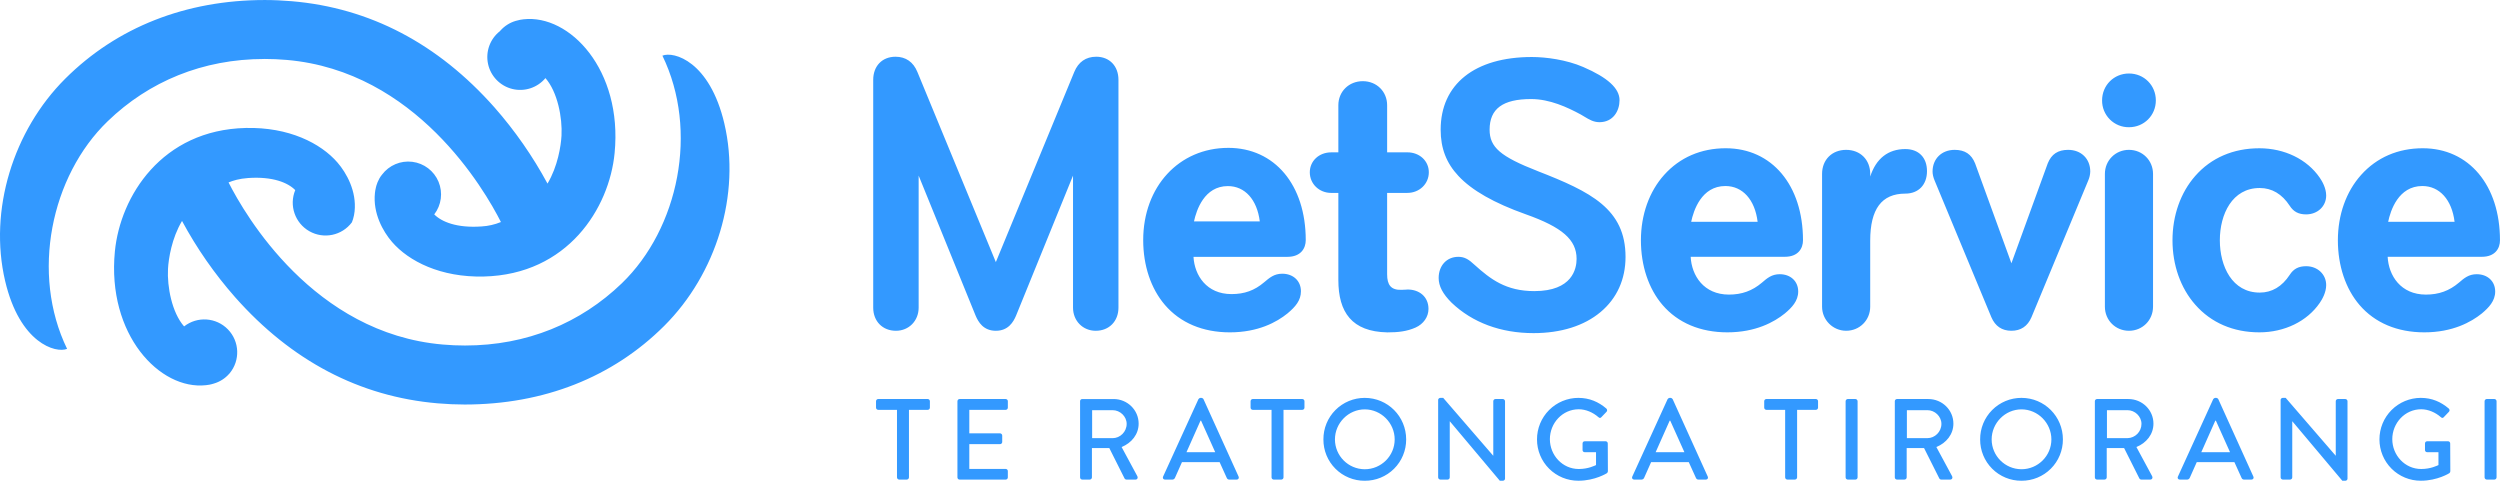
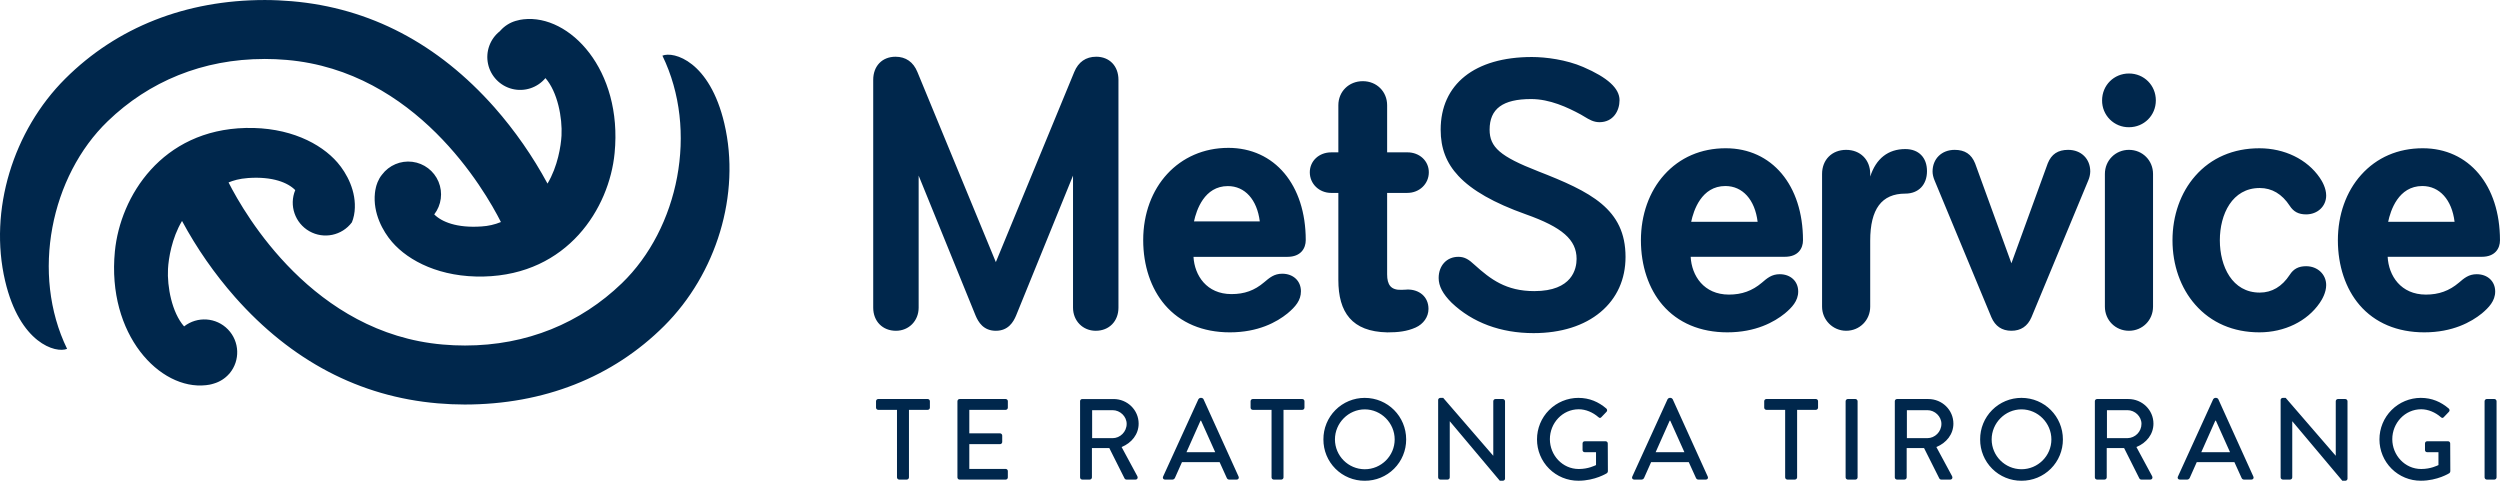
<svg xmlns="http://www.w3.org/2000/svg" width="541.87mm" height="104.2mm" version="1.1" viewBox="0 0 541.87 104.2">
  <g transform="translate(165.94 -96.435)">
-     <path d="m167.35 133.52c-8.085-3.157-10.421-5.17-10.421-8.976 0-4.537 2.86-6.64 8.994-6.64 4.055 0 7.893 1.796 10.783 3.36 0.275 0.156 0.536 0.312 0.796 0.471 1.007 0.609 1.962 1.184 3.233 1.184 2.998 0 4.356-2.473 4.356-4.772 0-2.556-2.571-4.906-7.857-7.184-3.686-1.6-8.168-2.172-11.141-2.172-12.383 0-19.773 5.891-19.773 15.754 0 4.026 1.223 7.22 3.853 10.03 2.922 3.128 7.69 5.851 14.588 8.306 7.929 2.81 11.022 5.518 11.022 9.668 0 2.1-0.891 6.984-9.168 6.984-6.137 0-9.486-2.578-12.926-5.677-1.256-1.17-2.151-1.756-3.534-1.756-2.509 0-4.269 1.89-4.269 4.598 0 1.738 0.891 3.44 2.806 5.348 4.526 4.316 10.659 6.593 17.753 6.593 5.938 0 10.964-1.575 14.537-4.569 3.541-2.965 5.409-7.097 5.409-11.948 0-10.413-7.542-14.121-19.045-18.6m40.687 3.233c3.74 0 6.409 2.969 6.988 7.759h-14.4c0.506-2.433 2.216-7.759 7.412-7.759m0.082-8.187c-5.352 0-9.964 1.999-13.346 5.768-3.255 3.621-5.044 8.664-5.044 14.182 0 5.518 1.666 10.5 4.696 14.027 3.331 3.874 8.19 5.924 14.041 5.924 6.126 0 10.156-2.23 12.455-4.091 1.506-1.256 2.9-2.701 2.9-4.765 0-2.209-1.647-3.744-4.005-3.744-1.727 0-2.726 0.851-3.878 1.847-2.067 1.752-4.33 2.571-7.126 2.571-5.449 0-8.085-4.091-8.299-8.194h20.428c2.889 0 3.918-1.847 3.918-3.574 0-11.93-6.727-19.95-16.742-19.95m38.919 0.174c-3.726 0-6.347 2.06-7.604 5.96v-0.568c0-3.071-2.147-5.218-5.218-5.218-3.078 0-5.221 2.147-5.221 5.218v28.771c0 2.878 2.346 5.221 5.221 5.221 2.926 0 5.214-2.296 5.214-5.221v-14.302c0-6.865 2.487-10.203 7.607-10.203 2.86 0 4.7-1.912 4.7-4.87 0-2.955-1.799-4.787-4.7-4.787m35.306 0.17c-2.223 0-3.632 0.935-4.432 2.933l-7.875 21.652-7.872-21.656c-0.803-1.991-2.209-2.926-4.432-2.926-2.817 0-4.787 1.937-4.787 4.696 0 0.59 0.156 1.278 0.446 1.955l12.303 29.632c0.833 1.937 2.288 2.929 4.341 2.929 2.049 0 3.512-0.992 4.345-2.929l12.307-29.636a5.25 5.25 0 0 0 0.438-1.952c0-2.759-1.97-4.696-4.783-4.696m13.176-16.55c-3.269 0-5.829 2.56-5.829 5.829a5.757 5.757 0 0 0 5.829 5.815c3.259 0 5.822-2.553 5.822-5.815 0-3.27-2.563-5.829-5.822-5.829m0 16.547c-2.933 0-5.221 2.296-5.221 5.221v28.771c0 2.933 2.292 5.225 5.221 5.225 2.926 0 5.214-2.296 5.214-5.225v-28.771c0-2.925-2.288-5.218-5.214-5.218m28.34 8.27c2.639 0 4.827 1.296 6.499 3.849 0.832 1.296 1.923 1.868 3.556 1.868 2.48 0 4.348-1.756 4.348-4.091 0-1.593-0.876-3.114-1.401-3.867-2.741-3.994-7.64-6.373-13.086-6.373-5.645 0-10.446 2.071-13.893 5.996-3.183 3.621-4.932 8.578-4.932 13.951 0 5.377 1.749 10.337 4.932 13.954 3.447 3.925 8.248 5.996 13.893 5.996 5.446 0 10.345-2.382 13.086-6.372 0.525-0.757 1.401-2.27 1.401-3.871 0-2.332-1.868-4.091-4.348-4.091-1.629 0-2.727 0.576-3.552 1.868-1.676 2.553-3.863 3.849-6.503 3.849-5.974 0-8.646-5.688-8.646-11.333s2.672-11.333 8.646-11.333m35.244-0.431c3.733 0 6.409 2.973 6.988 7.759h-14.396c0.504-2.433 2.209-7.759 7.408-7.759m16.829 11.764c0-11.93-6.727-19.95-16.742-19.95-5.355 0-9.968 1.999-13.346 5.768-3.255 3.621-5.047 8.664-5.047 14.182 0 5.518 1.673 10.5 4.696 14.027 3.331 3.874 8.187 5.924 14.041 5.924 6.13 0 10.156-2.23 12.463-4.091 1.499-1.256 2.897-2.701 2.897-4.765 0-2.209-1.647-3.744-4.008-3.744-1.72 0-2.723 0.851-3.874 1.847-2.071 1.752-4.334 2.571-7.126 2.571-5.453 0-8.085-4.091-8.299-8.194h20.421c2.897 0 3.925-1.847 3.925-3.574m-304.28-39.789c-2.216 0-3.856 1.14-4.743 3.306l-16.996 41.208-17.003-41.208c-0.883-2.165-2.52-3.306-4.74-3.306-2.897 0-4.837 2.013-4.837 5.015v49.369c0 2.947 2.02 5.015 4.924 5.015 2.81 0 4.924-2.158 4.924-5.015v-28.618l12.336 30.324c0.598 1.423 1.702 3.309 4.392 3.309 2.694 0 3.802-1.886 4.396-3.309l12.336-30.324v28.618c0 2.857 2.115 5.015 4.924 5.015 2.9 0 4.924-2.067 4.924-5.015v-49.373c0-3.002-1.944-5.015-4.837-5.015m35.473 35.69h-14.262c0.528-2.451 2.234-7.647 7.343-7.647 3.69 0 6.325 2.925 6.916 7.647m-6.832-15.931c-10.681 0-18.437 8.4-18.437 19.994 0 5.525 1.673 10.518 4.707 14.049 3.338 3.889 8.208 5.942 14.078 5.942 6.144 0 10.178-2.227 12.488-4.102 1.752-1.463 2.915-2.839 2.915-4.805 0-2.238-1.666-3.802-4.055-3.802-1.745 0-2.752 0.869-3.918 1.857-2.082 1.774-4.265 2.56-7.082 2.56-5.38 0-7.998-4.026-8.234-8.074h20.36c2.925 0 3.972-1.872 3.972-3.624 0-11.967-6.745-19.998-16.793-19.998m38.825 9.762c2.607 0 4.645-1.959 4.645-4.464 0-2.462-1.999-4.327-4.645-4.327h-4.392v-10.207c0-2.969-2.27-5.217-5.272-5.217-3.02 0-5.301 2.245-5.301 5.217v10.211h-1.546c-2.643 0-4.642 1.865-4.642 4.327 0 2.506 2.035 4.465 4.642 4.465h1.546v18.864c0 7.032 2.951 11.203 10.587 11.362h0.137c2.172-4e-3 4.113-0.196 6.025-1.05 1.694-0.757 2.788-2.31 2.788-4.034 0-2.661-2.02-4.204-4.504-4.204-0.096 0-0.383 0.041-1.336 0.068-2.317 0.082-3.125-1.093-3.125-3.357v-17.651h4.392zm-110.63 47.023h-4.066a0.478 0.478 0 0 1-0.478-0.471v-1.398c0-0.253 0.203-0.478 0.478-0.478h10.728c0.272 0 0.471 0.229 0.471 0.478v1.394a0.474 0.474 0 0 1-0.471 0.475h-4.066v14.646a0.492 0.492 0 0 1-0.474 0.471h-1.647a0.492 0.492 0 0 1-0.474-0.471zm13.104-1.868c0-0.253 0.198-0.478 0.475-0.478h9.979a0.471 0.471 0 0 1 0.471 0.478v1.398a0.471 0.471 0 0 1-0.471 0.471h-7.882v5.091h6.662c0.246 0 0.471 0.224 0.471 0.475v1.394a0.474 0.474 0 0 1-0.471 0.475h-6.662v5.366h7.879a0.471 0.471 0 0 1 0.471 0.471v1.376a0.474 0.474 0 0 1-0.471 0.471h-9.979a0.474 0.474 0 0 1-0.475-0.471v-16.514zm33.637 8.005c1.619 0 3.041-1.372 3.041-3.096 0-1.618-1.423-2.969-3.041-2.969h-4.443v6.065zm-7.061-8.009a0.471 0.471 0 0 1 0.475-0.471h6.789c2.991 0 5.435 2.368 5.435 5.337 0 2.296-1.521 4.189-3.693 5.065l3.418 6.336c0.174 0.326 0 0.724-0.424 0.724h-1.944a0.463 0.463 0 0 1-0.398-0.224l-3.32-6.612h-3.765v6.362c0 0.25-0.224 0.471-0.475 0.471h-1.622a0.471 0.471 0 0 1-0.471-0.471v-16.518zm29.299 11.054-3.07-6.836h-0.123l-3.041 6.836zm-11.304 5.29 7.662-16.789a0.576 0.576 0 0 1 0.424-0.275h0.253c0.123 0 0.348 0.123 0.42 0.275l7.611 16.789c0.148 0.323-0.055 0.649-0.424 0.649h-1.575a0.587 0.587 0 0 1-0.572-0.376l-1.546-3.414h-8.158c-0.499 1.144-1.021 2.27-1.521 3.414a0.623 0.623 0 0 1-0.576 0.376h-1.571c-0.376 0-0.576-0.326-0.427-0.649zm23.51-14.472h-4.066a0.474 0.474 0 0 1-0.478-0.471v-1.398c0-0.253 0.198-0.478 0.478-0.478h10.725c0.275 0 0.475 0.229 0.475 0.478v1.394a0.474 0.474 0 0 1-0.475 0.475h-4.066v14.646a0.489 0.489 0 0 1-0.471 0.471h-1.647a0.489 0.489 0 0 1-0.475-0.471zm20.2 12.875c3.57 0 6.489-2.897 6.489-6.463 0-3.545-2.918-6.514-6.489-6.514-3.541 0-6.459 2.969-6.459 6.514a6.481 6.481 0 0 0 6.459 6.463m0-15.468c4.989 0 8.979 4.019 8.979 9.005a8.925 8.925 0 0 1-8.979 8.958 8.903 8.903 0 0 1-8.958-8.958 8.943 8.943 0 0 1 8.958-9.005m15.91 0.445c0-0.246 0.229-0.445 0.475-0.445h0.623l10.826 12.524h0.027v-11.804a0.471 0.471 0 0 1 0.471-0.471h1.597c0.253 0 0.478 0.224 0.478 0.471v16.793c0 0.246-0.229 0.449-0.478 0.449h-0.649l-10.826-12.875h-0.027v12.151a0.478 0.478 0 0 1-0.475 0.471h-1.571a0.492 0.492 0 0 1-0.471-0.471v-16.797zm30.4-0.445c2.397 0 4.37 0.869 6.065 2.317 0.198 0.203 0.224 0.499 0.027 0.699-0.376 0.402-0.75 0.772-1.122 1.173-0.203 0.224-0.398 0.2-0.651-0.027-1.173-1.021-2.719-1.694-4.236-1.694-3.545 0-6.264 2.994-6.264 6.485 0 3.469 2.719 6.463 6.264 6.463 2.067 0 3.49-0.75 3.737-0.851v-2.792h-2.44c-0.279 0-0.478-0.2-0.478-0.449v-1.448c0-0.275 0.198-0.471 0.478-0.471h4.54c0.246 0 0.446 0.22 0.446 0.471 0 1.995 0.027 4.044 0.027 6.039 0 0.123-0.096 0.326-0.198 0.398 0 0-2.571 1.644-6.188 1.644a8.936 8.936 0 0 1-8.979-8.954 8.979 8.979 0 0 1 8.979-9.005m22.97 11.775-3.07-6.836h-0.123l-3.041 6.836zm-11.3 5.29 7.658-16.789a0.576 0.576 0 0 1 0.424-0.275h0.249a0.579 0.579 0 0 1 0.424 0.275l7.607 16.789c0.152 0.323-0.041 0.649-0.424 0.649h-1.568a0.579 0.579 0 0 1-0.576-0.376l-1.55-3.414h-8.158c-0.499 1.144-1.021 2.27-1.521 3.414a0.626 0.626 0 0 1-0.572 0.376h-1.575c-0.369 0-0.576-0.326-0.42-0.649zm33.134-14.472h-4.066a0.474 0.474 0 0 1-0.471-0.471v-1.398a0.471 0.471 0 0 1 0.471-0.478h10.728a0.471 0.471 0 0 1 0.471 0.478v1.394a0.474 0.474 0 0 1-0.471 0.475h-4.068v14.646a0.492 0.492 0 0 1-0.478 0.471h-1.644a0.492 0.492 0 0 1-0.471-0.471v-14.646zm13.107-1.868c0-0.253 0.224-0.478 0.471-0.478h1.647c0.253 0 0.478 0.229 0.478 0.478v16.511a0.492 0.492 0 0 1-0.478 0.478h-1.644a0.492 0.492 0 0 1-0.475-0.478zm17.724 8.005c1.619 0 3.041-1.372 3.041-3.096 0-1.618-1.423-2.969-3.041-2.969h-4.443v6.065zm-7.06-8.009a0.471 0.471 0 0 1 0.471-0.471h6.789c2.994 0 5.438 2.368 5.438 5.337 0 2.296-1.521 4.189-3.693 5.065l3.418 6.336c0.174 0.326 0 0.724-0.424 0.724h-1.944a0.46 0.46 0 0 1-0.398-0.224l-3.32-6.612h-3.766v6.362c0 0.25-0.229 0.471-0.478 0.471h-1.619a0.471 0.471 0 0 1-0.475-0.471zm27.453 14.747c3.566 0 6.485-2.897 6.485-6.463 0-3.545-2.918-6.514-6.485-6.514-3.545 0-6.463 2.969-6.463 6.514a6.481 6.481 0 0 0 6.463 6.463m0-15.468c4.989 0 8.979 4.019 8.979 9.005a8.922 8.922 0 0 1-8.979 8.958 8.903 8.903 0 0 1-8.958-8.958 8.943 8.943 0 0 1 8.958-9.005m22.966 8.73a3.099 3.099 0 0 0 3.045-3.096c0-1.618-1.423-2.969-3.041-2.969h-4.443v6.065h4.443zm-7.061-8.009c0-0.246 0.203-0.471 0.478-0.471h6.785c2.994 0 5.438 2.368 5.438 5.337 0 2.296-1.521 4.189-3.693 5.065l3.418 6.336c0.174 0.326 0 0.724-0.424 0.724h-1.944a0.46 0.46 0 0 1-0.398-0.224l-3.32-6.612h-3.766v6.362c0 0.25-0.229 0.471-0.478 0.471h-1.619a0.471 0.471 0 0 1-0.475-0.471v-16.518zm29.299 11.054-3.067-6.836h-0.123l-3.041 6.836zm-11.297 5.29 7.654-16.789a0.576 0.576 0 0 1 0.427-0.275h0.246c0.123 0 0.352 0.123 0.427 0.275l7.607 16.789c0.149 0.323-0.055 0.649-0.424 0.649h-1.571a0.579 0.579 0 0 1-0.572-0.376l-1.55-3.414h-8.158c-0.499 1.144-1.025 2.27-1.521 3.414a0.63 0.63 0 0 1-0.576 0.376h-1.571c-0.374 0-0.576-0.326-0.424-0.649zm22.26-16.619c0-0.246 0.229-0.445 0.478-0.445h0.623l10.826 12.524h0.027v-11.804a0.471 0.471 0 0 1 0.478-0.471h1.593c0.253 0 0.475 0.224 0.475 0.471v16.793c0 0.246-0.22 0.449-0.471 0.449h-0.651l-10.826-12.875h-0.027v12.151a0.474 0.474 0 0 1-0.475 0.471h-1.571a0.492 0.492 0 0 1-0.475-0.471v-16.797zm30.393-0.445c2.393 0 4.367 0.869 6.061 2.317 0.203 0.203 0.224 0.499 0.027 0.699-0.372 0.402-0.746 0.772-1.122 1.173-0.196 0.224-0.398 0.2-0.645-0.027-1.177-1.021-2.723-1.694-4.244-1.694-3.541 0-6.264 2.994-6.264 6.485 0 3.469 2.723 6.463 6.264 6.463 2.075 0 3.494-0.75 3.744-0.851v-2.792h-2.444c-0.275 0-0.475-0.2-0.475-0.449v-1.448c0-0.275 0.198-0.471 0.471-0.471h4.544c0.249 0 0.449 0.22 0.449 0.471 0 1.995 0.027 4.044 0.027 6.039 0 0.123-0.096 0.326-0.198 0.398 0 0-2.571 1.644-6.184 1.644a8.936 8.936 0 0 1-8.979-8.954 8.979 8.979 0 0 1 8.979-9.005m13.806 0.724c0-0.253 0.229-0.478 0.478-0.478h1.644c0.25 0 0.475 0.229 0.475 0.478v16.511a0.492 0.492 0 0 1-0.471 0.478h-1.647a0.492 0.492 0 0 1-0.478-0.478zm-381.52-60.166c-3.179-13.542-10.982-15.729-13.433-14.733 7.915 16.279 3.523 37.453-8.798 49.344-8.932 8.607-20.58 13.484-33.981 13.484-1.575 0-3.204-0.068-4.823-0.213-27.981-2.408-42.852-28.072-46.433-35.132 0.978-0.409 2.314-0.818 4.218-0.957 5.359-0.38 8.668 1.014 10.236 2.618a7.118 7.118 0 0 0 12.278 6.984c0.097-0.22 0.181-0.46 0.246-0.688a9.11 9.11 0 0 0 0.34-1.673c0.46-4.381-1.738-8.32-3.708-10.598-3.643-4.211-10.576-7.712-19.878-7.495-18.198 0.416-27.21 14.802-28.372 26.757-1.749 18.068 9.758 30.11 19.744 28.995 0.398-0.041 1.006-0.123 1.702-0.352 1.271-0.369 2.419-1.089 3.299-2.082 0.036-0.027 0.055-0.055 0.079-0.082l0.036-0.041a7.126 7.126 0 0 0-9.859-10.182c-2.647-3.012-3.693-8.607-3.487-12.474 0.123-2.227 0.807-6.648 3.041-10.384a88.357 88.357 0 0 0 11.492 16.511c12.238 13.831 27.025 21.572 43.927 23.021 1.981 0.167 3.947 0.257 5.829 0.257 17.13 0 32.091-5.895 43.268-17.047 11.297-11.261 16.63-28.506 13.035-43.837m-99.68-14.012c-13.404 0-25.056 4.881-33.977 13.491-12.325 11.883-16.717 33.065-8.806 49.34-2.448 0.999-10.254-1.195-13.433-14.729-3.592-15.334 1.745-32.58 13.035-43.833 11.192-11.156 26.149-17.05 43.283-17.05 1.876 0 3.838 0.096 5.822 0.26 16.902 1.441 31.682 9.186 43.927 23.017a89.143 89.143 0 0 1 11.496 16.514c2.227-3.74 2.911-8.165 3.034-10.392 0.206-3.863-0.844-9.461-3.483-12.474a7.126 7.126 0 1 1-9.867-10.174c0.011-0.014 0.029-0.027 0.036-0.055l0.083-0.082a7.133 7.133 0 0 1 3.291-2.086c0.706-0.218 1.307-0.301 1.713-0.348 9.982-1.119 21.489 10.927 19.737 28.988-1.151 11.97-10.171 26.341-28.376 26.765-9.294 0.213-16.228-3.284-19.867-7.495-1.973-2.281-4.171-6.217-3.708-10.594 0.033-0.323 0.097-0.772 0.224-1.271 0.036-0.141 0.066-0.272 0.108-0.405a7.386 7.386 0 0 1 0.246-0.688c0.228-0.55 0.532-1.115 0.959-1.629a7.113 7.113 0 1 1 11.319 8.617c1.579 1.593 4.873 2.991 10.247 2.611a12.89 12.89 0 0 0 4.207-0.957c-3.577-7.06-18.448-32.721-46.425-35.136a56.122 56.122 0 0 0-4.827-0.211" fill="#3399FF" fill-rule="evenodd" stroke-width="3.621" />
+     <path d="m167.35 133.52c-8.085-3.157-10.421-5.17-10.421-8.976 0-4.537 2.86-6.64 8.994-6.64 4.055 0 7.893 1.796 10.783 3.36 0.275 0.156 0.536 0.312 0.796 0.471 1.007 0.609 1.962 1.184 3.233 1.184 2.998 0 4.356-2.473 4.356-4.772 0-2.556-2.571-4.906-7.857-7.184-3.686-1.6-8.168-2.172-11.141-2.172-12.383 0-19.773 5.891-19.773 15.754 0 4.026 1.223 7.22 3.853 10.03 2.922 3.128 7.69 5.851 14.588 8.306 7.929 2.81 11.022 5.518 11.022 9.668 0 2.1-0.891 6.984-9.168 6.984-6.137 0-9.486-2.578-12.926-5.677-1.256-1.17-2.151-1.756-3.534-1.756-2.509 0-4.269 1.89-4.269 4.598 0 1.738 0.891 3.44 2.806 5.348 4.526 4.316 10.659 6.593 17.753 6.593 5.938 0 10.964-1.575 14.537-4.569 3.541-2.965 5.409-7.097 5.409-11.948 0-10.413-7.542-14.121-19.045-18.6m40.687 3.233c3.74 0 6.409 2.969 6.988 7.759h-14.4c0.506-2.433 2.216-7.759 7.412-7.759m0.082-8.187c-5.352 0-9.964 1.999-13.346 5.768-3.255 3.621-5.044 8.664-5.044 14.182 0 5.518 1.666 10.5 4.696 14.027 3.331 3.874 8.19 5.924 14.041 5.924 6.126 0 10.156-2.23 12.455-4.091 1.506-1.256 2.9-2.701 2.9-4.765 0-2.209-1.647-3.744-4.005-3.744-1.727 0-2.726 0.851-3.878 1.847-2.067 1.752-4.33 2.571-7.126 2.571-5.449 0-8.085-4.091-8.299-8.194h20.428c2.889 0 3.918-1.847 3.918-3.574 0-11.93-6.727-19.95-16.742-19.95m38.919 0.174c-3.726 0-6.347 2.06-7.604 5.96v-0.568c0-3.071-2.147-5.218-5.218-5.218-3.078 0-5.221 2.147-5.221 5.218v28.771c0 2.878 2.346 5.221 5.221 5.221 2.926 0 5.214-2.296 5.214-5.221v-14.302c0-6.865 2.487-10.203 7.607-10.203 2.86 0 4.7-1.912 4.7-4.87 0-2.955-1.799-4.787-4.7-4.787m35.306 0.17c-2.223 0-3.632 0.935-4.432 2.933l-7.875 21.652-7.872-21.656c-0.803-1.991-2.209-2.926-4.432-2.926-2.817 0-4.787 1.937-4.787 4.696 0 0.59 0.156 1.278 0.446 1.955l12.303 29.632c0.833 1.937 2.288 2.929 4.341 2.929 2.049 0 3.512-0.992 4.345-2.929l12.307-29.636a5.25 5.25 0 0 0 0.438-1.952c0-2.759-1.97-4.696-4.783-4.696m13.176-16.55c-3.269 0-5.829 2.56-5.829 5.829a5.757 5.757 0 0 0 5.829 5.815c3.259 0 5.822-2.553 5.822-5.815 0-3.27-2.563-5.829-5.822-5.829m0 16.547c-2.933 0-5.221 2.296-5.221 5.221v28.771c0 2.933 2.292 5.225 5.221 5.225 2.926 0 5.214-2.296 5.214-5.225v-28.771c0-2.925-2.288-5.218-5.214-5.218m28.34 8.27c2.639 0 4.827 1.296 6.499 3.849 0.832 1.296 1.923 1.868 3.556 1.868 2.48 0 4.348-1.756 4.348-4.091 0-1.593-0.876-3.114-1.401-3.867-2.741-3.994-7.64-6.373-13.086-6.373-5.645 0-10.446 2.071-13.893 5.996-3.183 3.621-4.932 8.578-4.932 13.951 0 5.377 1.749 10.337 4.932 13.954 3.447 3.925 8.248 5.996 13.893 5.996 5.446 0 10.345-2.382 13.086-6.372 0.525-0.757 1.401-2.27 1.401-3.871 0-2.332-1.868-4.091-4.348-4.091-1.629 0-2.727 0.576-3.552 1.868-1.676 2.553-3.863 3.849-6.503 3.849-5.974 0-8.646-5.688-8.646-11.333s2.672-11.333 8.646-11.333m35.244-0.431c3.733 0 6.409 2.973 6.988 7.759h-14.396c0.504-2.433 2.209-7.759 7.408-7.759m16.829 11.764c0-11.93-6.727-19.95-16.742-19.95-5.355 0-9.968 1.999-13.346 5.768-3.255 3.621-5.047 8.664-5.047 14.182 0 5.518 1.673 10.5 4.696 14.027 3.331 3.874 8.187 5.924 14.041 5.924 6.13 0 10.156-2.23 12.463-4.091 1.499-1.256 2.897-2.701 2.897-4.765 0-2.209-1.647-3.744-4.008-3.744-1.72 0-2.723 0.851-3.874 1.847-2.071 1.752-4.334 2.571-7.126 2.571-5.453 0-8.085-4.091-8.299-8.194h20.421c2.897 0 3.925-1.847 3.925-3.574m-304.28-39.789c-2.216 0-3.856 1.14-4.743 3.306l-16.996 41.208-17.003-41.208c-0.883-2.165-2.52-3.306-4.74-3.306-2.897 0-4.837 2.013-4.837 5.015v49.369c0 2.947 2.02 5.015 4.924 5.015 2.81 0 4.924-2.158 4.924-5.015v-28.618l12.336 30.324c0.598 1.423 1.702 3.309 4.392 3.309 2.694 0 3.802-1.886 4.396-3.309l12.336-30.324v28.618c0 2.857 2.115 5.015 4.924 5.015 2.9 0 4.924-2.067 4.924-5.015v-49.373c0-3.002-1.944-5.015-4.837-5.015m35.473 35.69h-14.262c0.528-2.451 2.234-7.647 7.343-7.647 3.69 0 6.325 2.925 6.916 7.647m-6.832-15.931c-10.681 0-18.437 8.4-18.437 19.994 0 5.525 1.673 10.518 4.707 14.049 3.338 3.889 8.208 5.942 14.078 5.942 6.144 0 10.178-2.227 12.488-4.102 1.752-1.463 2.915-2.839 2.915-4.805 0-2.238-1.666-3.802-4.055-3.802-1.745 0-2.752 0.869-3.918 1.857-2.082 1.774-4.265 2.56-7.082 2.56-5.38 0-7.998-4.026-8.234-8.074h20.36c2.925 0 3.972-1.872 3.972-3.624 0-11.967-6.745-19.998-16.793-19.998m38.825 9.762c2.607 0 4.645-1.959 4.645-4.464 0-2.462-1.999-4.327-4.645-4.327h-4.392v-10.207c0-2.969-2.27-5.217-5.272-5.217-3.02 0-5.301 2.245-5.301 5.217v10.211h-1.546c-2.643 0-4.642 1.865-4.642 4.327 0 2.506 2.035 4.465 4.642 4.465h1.546v18.864c0 7.032 2.951 11.203 10.587 11.362h0.137c2.172-4e-3 4.113-0.196 6.025-1.05 1.694-0.757 2.788-2.31 2.788-4.034 0-2.661-2.02-4.204-4.504-4.204-0.096 0-0.383 0.041-1.336 0.068-2.317 0.082-3.125-1.093-3.125-3.357v-17.651h4.392zm-110.63 47.023h-4.066a0.478 0.478 0 0 1-0.478-0.471v-1.398c0-0.253 0.203-0.478 0.478-0.478h10.728c0.272 0 0.471 0.229 0.471 0.478v1.394a0.474 0.474 0 0 1-0.471 0.475h-4.066v14.646a0.492 0.492 0 0 1-0.474 0.471h-1.647a0.492 0.492 0 0 1-0.474-0.471zm13.104-1.868c0-0.253 0.198-0.478 0.475-0.478h9.979a0.471 0.471 0 0 1 0.471 0.478v1.398a0.471 0.471 0 0 1-0.471 0.471h-7.882v5.091h6.662c0.246 0 0.471 0.224 0.471 0.475v1.394a0.474 0.474 0 0 1-0.471 0.475h-6.662v5.366h7.879a0.471 0.471 0 0 1 0.471 0.471v1.376a0.474 0.474 0 0 1-0.471 0.471h-9.979a0.474 0.474 0 0 1-0.475-0.471v-16.514zm33.637 8.005c1.619 0 3.041-1.372 3.041-3.096 0-1.618-1.423-2.969-3.041-2.969h-4.443v6.065zm-7.061-8.009a0.471 0.471 0 0 1 0.475-0.471h6.789c2.991 0 5.435 2.368 5.435 5.337 0 2.296-1.521 4.189-3.693 5.065l3.418 6.336c0.174 0.326 0 0.724-0.424 0.724h-1.944a0.463 0.463 0 0 1-0.398-0.224l-3.32-6.612h-3.765v6.362c0 0.25-0.224 0.471-0.475 0.471h-1.622a0.471 0.471 0 0 1-0.471-0.471v-16.518zm29.299 11.054-3.07-6.836h-0.123l-3.041 6.836zm-11.304 5.29 7.662-16.789a0.576 0.576 0 0 1 0.424-0.275h0.253c0.123 0 0.348 0.123 0.42 0.275l7.611 16.789c0.148 0.323-0.055 0.649-0.424 0.649h-1.575a0.587 0.587 0 0 1-0.572-0.376l-1.546-3.414h-8.158c-0.499 1.144-1.021 2.27-1.521 3.414a0.623 0.623 0 0 1-0.576 0.376h-1.571c-0.376 0-0.576-0.326-0.427-0.649zm23.51-14.472h-4.066a0.474 0.474 0 0 1-0.478-0.471v-1.398c0-0.253 0.198-0.478 0.478-0.478h10.725c0.275 0 0.475 0.229 0.475 0.478v1.394a0.474 0.474 0 0 1-0.475 0.475h-4.066v14.646a0.489 0.489 0 0 1-0.471 0.471h-1.647a0.489 0.489 0 0 1-0.475-0.471zm20.2 12.875c3.57 0 6.489-2.897 6.489-6.463 0-3.545-2.918-6.514-6.489-6.514-3.541 0-6.459 2.969-6.459 6.514a6.481 6.481 0 0 0 6.459 6.463m0-15.468c4.989 0 8.979 4.019 8.979 9.005a8.925 8.925 0 0 1-8.979 8.958 8.903 8.903 0 0 1-8.958-8.958 8.943 8.943 0 0 1 8.958-9.005m15.91 0.445c0-0.246 0.229-0.445 0.475-0.445h0.623l10.826 12.524h0.027v-11.804a0.471 0.471 0 0 1 0.471-0.471h1.597c0.253 0 0.478 0.224 0.478 0.471v16.793c0 0.246-0.229 0.449-0.478 0.449h-0.649l-10.826-12.875h-0.027v12.151a0.478 0.478 0 0 1-0.475 0.471h-1.571a0.492 0.492 0 0 1-0.471-0.471v-16.797zm30.4-0.445c2.397 0 4.37 0.869 6.065 2.317 0.198 0.203 0.224 0.499 0.027 0.699-0.376 0.402-0.75 0.772-1.122 1.173-0.203 0.224-0.398 0.2-0.651-0.027-1.173-1.021-2.719-1.694-4.236-1.694-3.545 0-6.264 2.994-6.264 6.485 0 3.469 2.719 6.463 6.264 6.463 2.067 0 3.49-0.75 3.737-0.851v-2.792h-2.44c-0.279 0-0.478-0.2-0.478-0.449v-1.448c0-0.275 0.198-0.471 0.478-0.471h4.54c0.246 0 0.446 0.22 0.446 0.471 0 1.995 0.027 4.044 0.027 6.039 0 0.123-0.096 0.326-0.198 0.398 0 0-2.571 1.644-6.188 1.644a8.936 8.936 0 0 1-8.979-8.954 8.979 8.979 0 0 1 8.979-9.005m22.97 11.775-3.07-6.836h-0.123l-3.041 6.836zm-11.3 5.29 7.658-16.789a0.576 0.576 0 0 1 0.424-0.275h0.249a0.579 0.579 0 0 1 0.424 0.275l7.607 16.789c0.152 0.323-0.041 0.649-0.424 0.649h-1.568a0.579 0.579 0 0 1-0.576-0.376l-1.55-3.414h-8.158c-0.499 1.144-1.021 2.27-1.521 3.414a0.626 0.626 0 0 1-0.572 0.376h-1.575c-0.369 0-0.576-0.326-0.42-0.649zm33.134-14.472h-4.066a0.474 0.474 0 0 1-0.471-0.471v-1.398a0.471 0.471 0 0 1 0.471-0.478h10.728a0.471 0.471 0 0 1 0.471 0.478v1.394a0.474 0.474 0 0 1-0.471 0.475h-4.068v14.646a0.492 0.492 0 0 1-0.478 0.471h-1.644a0.492 0.492 0 0 1-0.471-0.471v-14.646zm13.107-1.868c0-0.253 0.224-0.478 0.471-0.478h1.647c0.253 0 0.478 0.229 0.478 0.478v16.511a0.492 0.492 0 0 1-0.478 0.478h-1.644a0.492 0.492 0 0 1-0.475-0.478zm17.724 8.005c1.619 0 3.041-1.372 3.041-3.096 0-1.618-1.423-2.969-3.041-2.969h-4.443v6.065zm-7.06-8.009a0.471 0.471 0 0 1 0.471-0.471h6.789c2.994 0 5.438 2.368 5.438 5.337 0 2.296-1.521 4.189-3.693 5.065l3.418 6.336c0.174 0.326 0 0.724-0.424 0.724h-1.944a0.46 0.46 0 0 1-0.398-0.224l-3.32-6.612h-3.766v6.362c0 0.25-0.229 0.471-0.478 0.471h-1.619a0.471 0.471 0 0 1-0.475-0.471zm27.453 14.747c3.566 0 6.485-2.897 6.485-6.463 0-3.545-2.918-6.514-6.485-6.514-3.545 0-6.463 2.969-6.463 6.514a6.481 6.481 0 0 0 6.463 6.463m0-15.468c4.989 0 8.979 4.019 8.979 9.005a8.922 8.922 0 0 1-8.979 8.958 8.903 8.903 0 0 1-8.958-8.958 8.943 8.943 0 0 1 8.958-9.005m22.966 8.73a3.099 3.099 0 0 0 3.045-3.096c0-1.618-1.423-2.969-3.041-2.969h-4.443v6.065h4.443zm-7.061-8.009c0-0.246 0.203-0.471 0.478-0.471h6.785c2.994 0 5.438 2.368 5.438 5.337 0 2.296-1.521 4.189-3.693 5.065l3.418 6.336c0.174 0.326 0 0.724-0.424 0.724h-1.944a0.46 0.46 0 0 1-0.398-0.224l-3.32-6.612h-3.766v6.362c0 0.25-0.229 0.471-0.478 0.471h-1.619a0.471 0.471 0 0 1-0.475-0.471v-16.518zm29.299 11.054-3.067-6.836h-0.123l-3.041 6.836zm-11.297 5.29 7.654-16.789a0.576 0.576 0 0 1 0.427-0.275h0.246c0.123 0 0.352 0.123 0.427 0.275l7.607 16.789c0.149 0.323-0.055 0.649-0.424 0.649h-1.571a0.579 0.579 0 0 1-0.572-0.376l-1.55-3.414h-8.158c-0.499 1.144-1.025 2.27-1.521 3.414a0.63 0.63 0 0 1-0.576 0.376h-1.571c-0.374 0-0.576-0.326-0.424-0.649zm22.26-16.619c0-0.246 0.229-0.445 0.478-0.445h0.623l10.826 12.524h0.027v-11.804a0.471 0.471 0 0 1 0.478-0.471h1.593c0.253 0 0.475 0.224 0.475 0.471v16.793c0 0.246-0.22 0.449-0.471 0.449h-0.651l-10.826-12.875h-0.027v12.151a0.474 0.474 0 0 1-0.475 0.471h-1.571a0.492 0.492 0 0 1-0.475-0.471v-16.797zm30.393-0.445c2.393 0 4.367 0.869 6.061 2.317 0.203 0.203 0.224 0.499 0.027 0.699-0.372 0.402-0.746 0.772-1.122 1.173-0.196 0.224-0.398 0.2-0.645-0.027-1.177-1.021-2.723-1.694-4.244-1.694-3.541 0-6.264 2.994-6.264 6.485 0 3.469 2.723 6.463 6.264 6.463 2.075 0 3.494-0.75 3.744-0.851v-2.792h-2.444c-0.275 0-0.475-0.2-0.475-0.449v-1.448c0-0.275 0.198-0.471 0.471-0.471h4.544c0.249 0 0.449 0.22 0.449 0.471 0 1.995 0.027 4.044 0.027 6.039 0 0.123-0.096 0.326-0.198 0.398 0 0-2.571 1.644-6.184 1.644a8.936 8.936 0 0 1-8.979-8.954 8.979 8.979 0 0 1 8.979-9.005m13.806 0.724c0-0.253 0.229-0.478 0.478-0.478h1.644c0.25 0 0.475 0.229 0.475 0.478v16.511a0.492 0.492 0 0 1-0.471 0.478h-1.647a0.492 0.492 0 0 1-0.478-0.478zm-381.52-60.166c-3.179-13.542-10.982-15.729-13.433-14.733 7.915 16.279 3.523 37.453-8.798 49.344-8.932 8.607-20.58 13.484-33.981 13.484-1.575 0-3.204-0.068-4.823-0.213-27.981-2.408-42.852-28.072-46.433-35.132 0.978-0.409 2.314-0.818 4.218-0.957 5.359-0.38 8.668 1.014 10.236 2.618a7.118 7.118 0 0 0 12.278 6.984c0.097-0.22 0.181-0.46 0.246-0.688a9.11 9.11 0 0 0 0.34-1.673c0.46-4.381-1.738-8.32-3.708-10.598-3.643-4.211-10.576-7.712-19.878-7.495-18.198 0.416-27.21 14.802-28.372 26.757-1.749 18.068 9.758 30.11 19.744 28.995 0.398-0.041 1.006-0.123 1.702-0.352 1.271-0.369 2.419-1.089 3.299-2.082 0.036-0.027 0.055-0.055 0.079-0.082l0.036-0.041a7.126 7.126 0 0 0-9.859-10.182c-2.647-3.012-3.693-8.607-3.487-12.474 0.123-2.227 0.807-6.648 3.041-10.384a88.357 88.357 0 0 0 11.492 16.511c12.238 13.831 27.025 21.572 43.927 23.021 1.981 0.167 3.947 0.257 5.829 0.257 17.13 0 32.091-5.895 43.268-17.047 11.297-11.261 16.63-28.506 13.035-43.837m-99.68-14.012c-13.404 0-25.056 4.881-33.977 13.491-12.325 11.883-16.717 33.065-8.806 49.34-2.448 0.999-10.254-1.195-13.433-14.729-3.592-15.334 1.745-32.58 13.035-43.833 11.192-11.156 26.149-17.05 43.283-17.05 1.876 0 3.838 0.096 5.822 0.26 16.902 1.441 31.682 9.186 43.927 23.017a89.143 89.143 0 0 1 11.496 16.514c2.227-3.74 2.911-8.165 3.034-10.392 0.206-3.863-0.844-9.461-3.483-12.474a7.126 7.126 0 1 1-9.867-10.174c0.011-0.014 0.029-0.027 0.036-0.055l0.083-0.082a7.133 7.133 0 0 1 3.291-2.086c0.706-0.218 1.307-0.301 1.713-0.348 9.982-1.119 21.489 10.927 19.737 28.988-1.151 11.97-10.171 26.341-28.376 26.765-9.294 0.213-16.228-3.284-19.867-7.495-1.973-2.281-4.171-6.217-3.708-10.594 0.033-0.323 0.097-0.772 0.224-1.271 0.036-0.141 0.066-0.272 0.108-0.405a7.386 7.386 0 0 1 0.246-0.688c0.228-0.55 0.532-1.115 0.959-1.629a7.113 7.113 0 1 1 11.319 8.617c1.579 1.593 4.873 2.991 10.247 2.611a12.89 12.89 0 0 0 4.207-0.957c-3.577-7.06-18.448-32.721-46.425-35.136a56.122 56.122 0 0 0-4.827-0.211" fill="#00274C" fill-rule="evenodd" stroke-width="3.621" />
  </g>
</svg>
